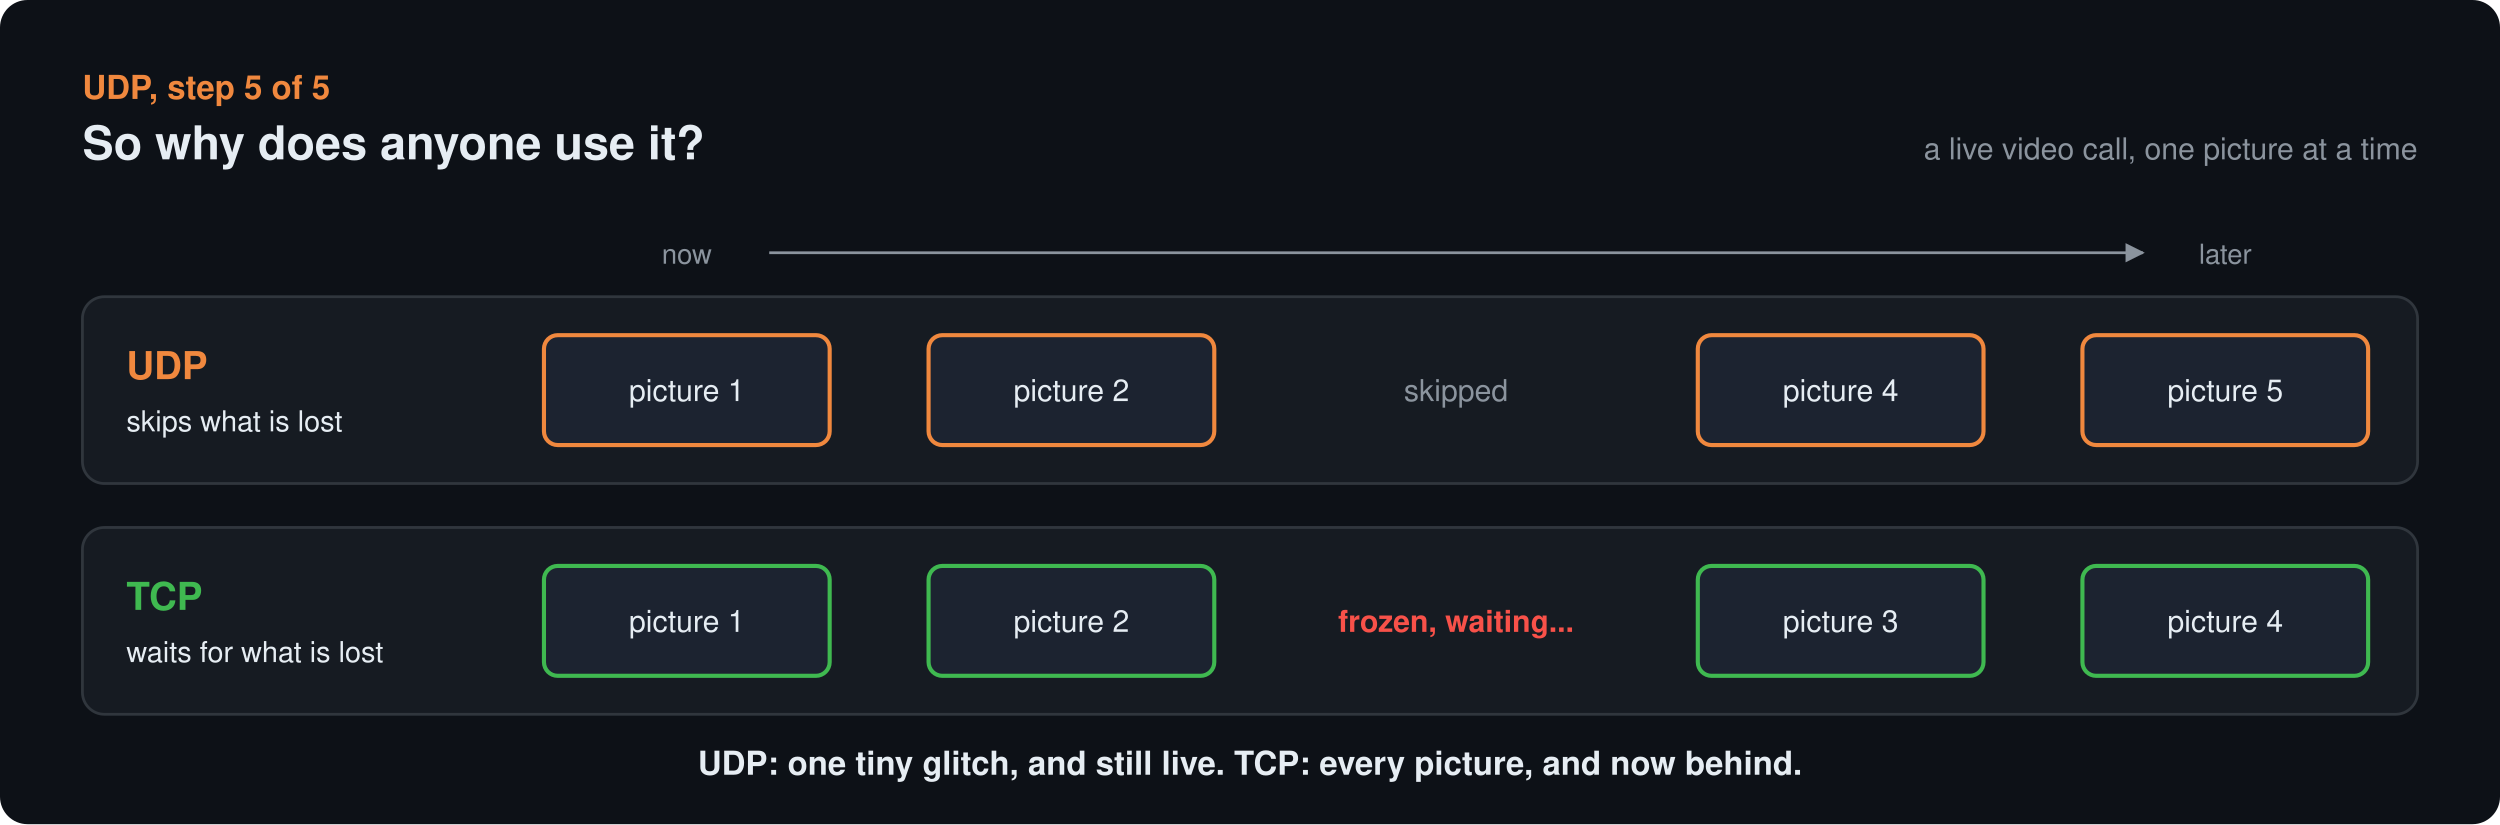
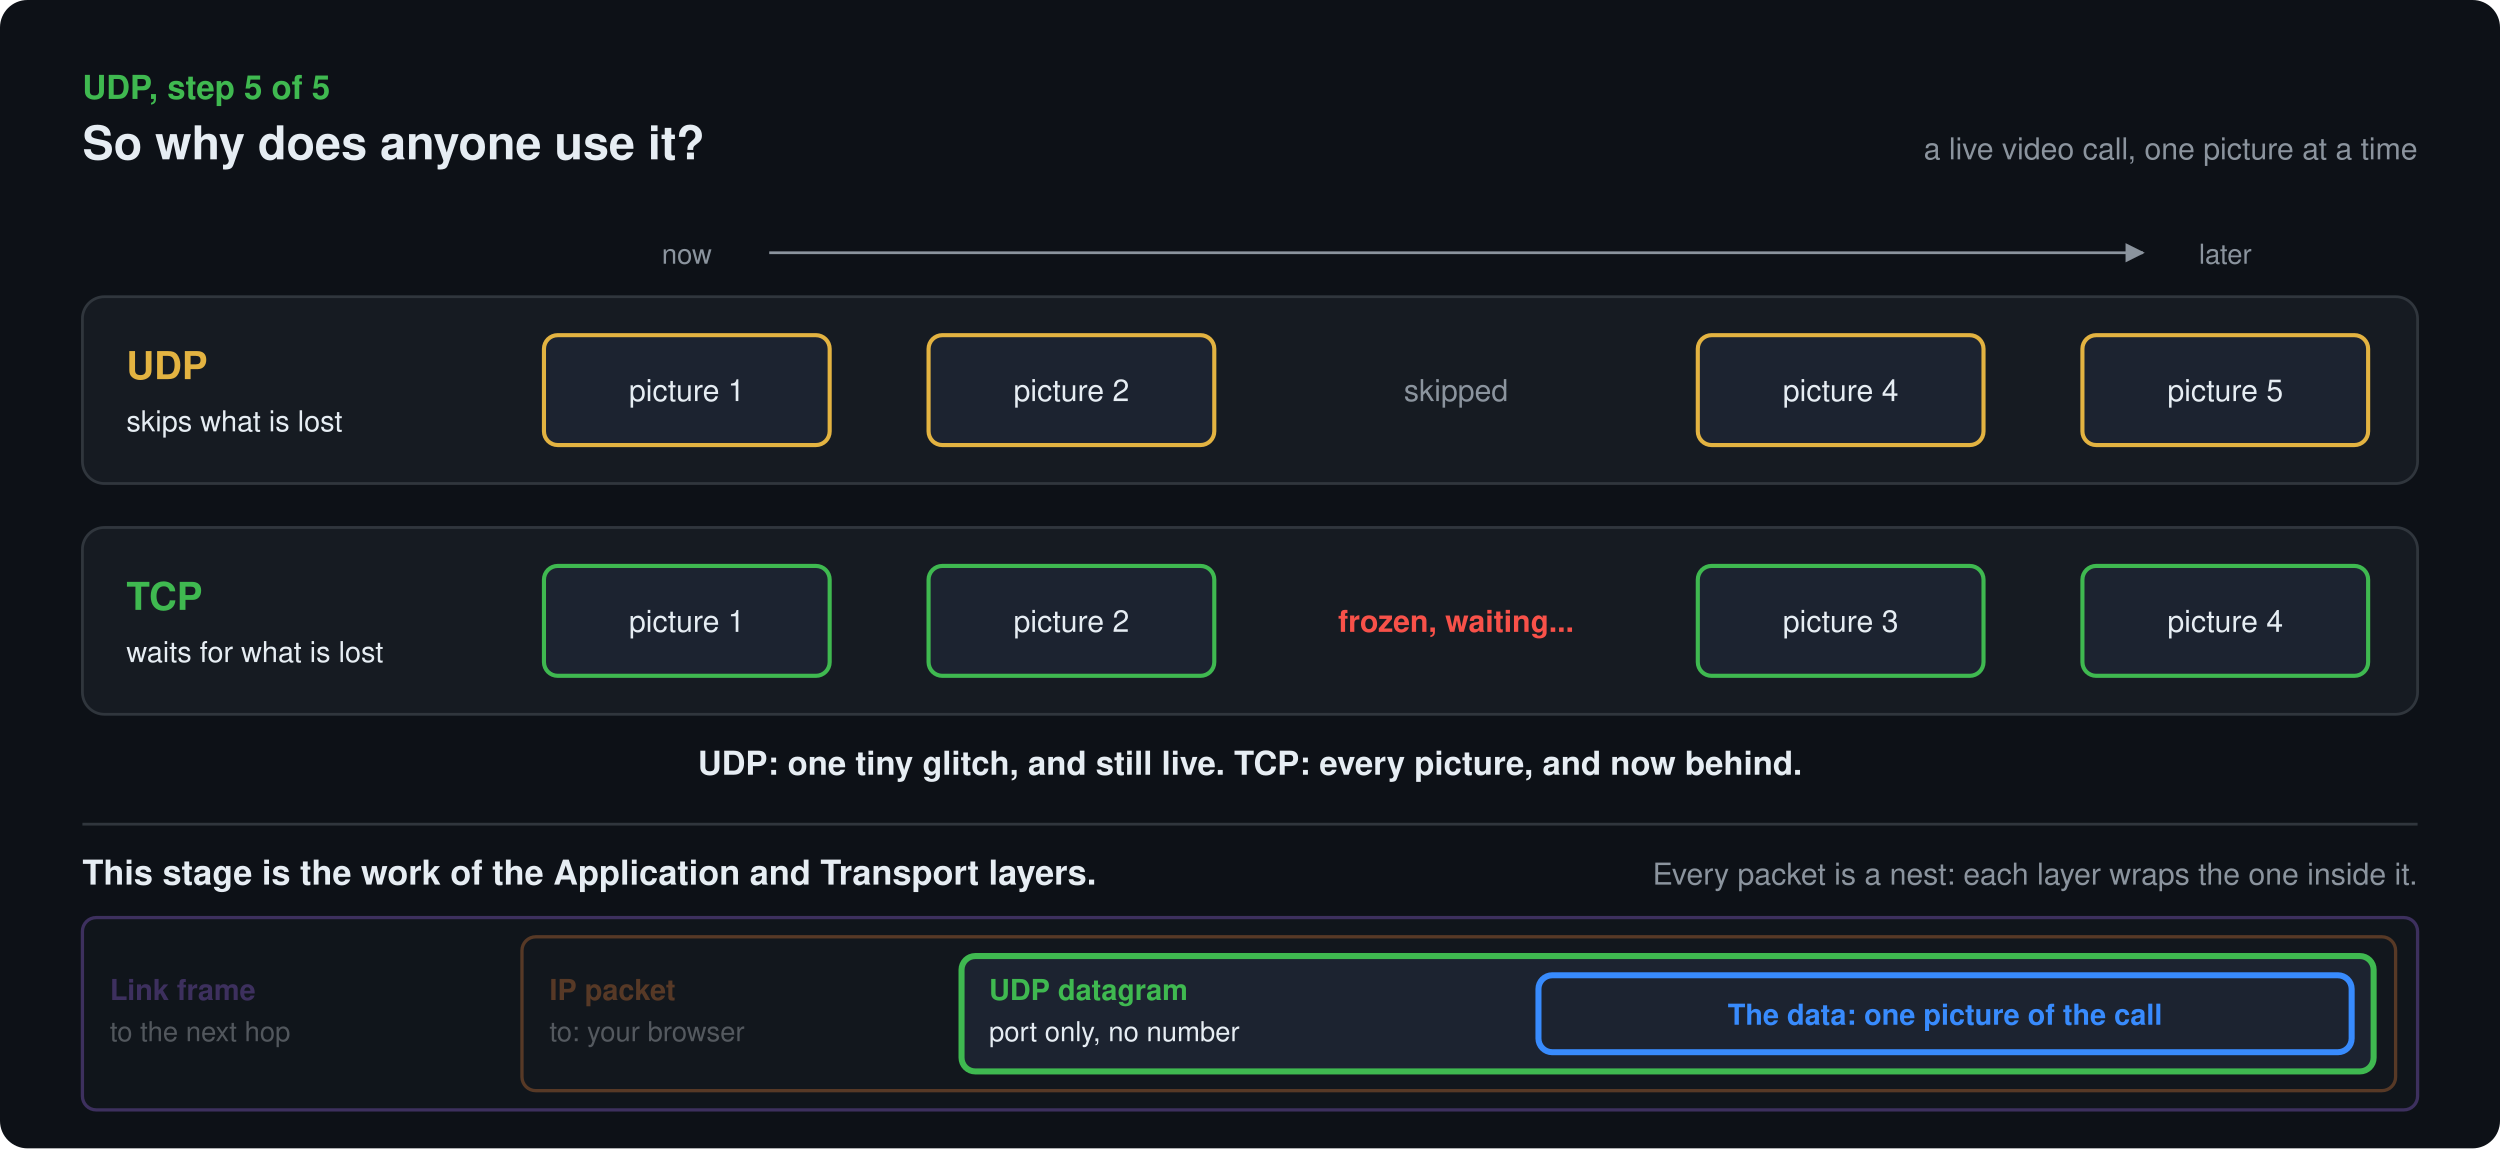
- <svg xmlns="http://www.w3.org/2000/svg" viewBox="0 0 910 300" width="910" height="300" font-family="-apple-system, 'Segoe UI', Helvetica, Arial, sans-serif" font-size="12">
+ <svg xmlns="http://www.w3.org/2000/svg" viewBox="0 0 910 418" width="910" height="418" font-family="-apple-system, 'Segoe UI', Helvetica, Arial, sans-serif" font-size="12">
  <style>@keyframes u0{0%,6%{opacity:0}8%,96%{opacity:1}100%{opacity:0}} .u0{animation:u0 10s linear infinite} @keyframes u1{0%,22%{opacity:0}24%,96%{opacity:1}100%{opacity:0}} .u1{animation:u1 10s linear infinite} @keyframes u3{0%,54%{opacity:0}56%,96%{opacity:1}100%{opacity:0}} .u3{animation:u3 10s linear infinite} @keyframes u4{0%,70%{opacity:0}72%,96%{opacity:1}100%{opacity:0}} .u4{animation:u4 10s linear infinite} @keyframes t0{0%,6%{opacity:0}8%,96%{opacity:1}100%{opacity:0}} .t0{animation:t0 10s linear infinite} @keyframes t1{0%,22%{opacity:0}24%,96%{opacity:1}100%{opacity:0}} .t1{animation:t1 10s linear infinite} @keyframes t2{0%,54%{opacity:0}56%,96%{opacity:1}100%{opacity:0}} .t2{animation:t2 10s linear infinite} @keyframes t3{0%,70%{opacity:0}72%,96%{opacity:1}100%{opacity:0}} .t3{animation:t3 10s linear infinite} @keyframes glitch{0%,38%{opacity:0}40%,96%{opacity:1}100%{opacity:0}} .glitch{animation:glitch 10s linear infinite} @keyframes frozen{0%,38%{opacity:0}40%,96%{opacity:1}100%{opacity:0}} .frozen{animation:frozen 10s linear infinite} @keyframes moral{0%,80%{opacity:0}82%,96%{opacity:1}100%{opacity:0}} .moral{animation:moral 10s linear infinite} @media (prefers-reduced-motion: reduce){*{animation:none!important}}</style>
  <defs>
    <marker id="m8b949e" viewBox="0 0 10 10" refX="9" refY="5" markerWidth="7" markerHeight="7" orient="auto-start-reverse">
      <path d="M0 0 L10 5 L0 10 z" fill="#8b949e" />
    </marker>
  </defs>
-   <rect width="910" height="300" rx="10" fill="#0d1117" />
-   <text x="30" y="36" fill="#f0883e" font-size="12" font-weight="700">UDP, step 5 of 5</text>
+   <rect width="910" height="418" rx="10" fill="#0d1117" />
+   <text x="30" y="36" fill="#3fb950" font-size="12" font-weight="700">UDP, step 5 of 5</text>
  <text x="30" y="58" fill="#e6edf3" font-size="17" font-weight="700">So why does anyone use it?</text>
  <text x="880" y="58" text-anchor="end" fill="#8b949e" font-size="11">a live video call, one picture at a time</text>
  <text x="250" y="96" text-anchor="middle" fill="#8b949e" font-size="10">now</text>
  <text x="810" y="96" text-anchor="middle" fill="#8b949e" font-size="10">later</text>
  <line x1="280" y1="92" x2="780" y2="92" stroke="#8b949e" stroke-width="1" marker-end="url(#m8b949e)" />
  <rect x="30" y="108" width="850" height="68" rx="8" fill="#161b22" stroke="#30363d" stroke-width="1" />
-   <text x="46" y="138" fill="#f0883e" font-size="14" font-weight="700">UDP</text>
+   <text x="46" y="138" fill="#e3b341" font-size="14" font-weight="700">UDP</text>
  <text x="46" y="157" fill="#e6edf3" font-size="10.5">skips what is lost</text>
  <rect x="30" y="192" width="850" height="68" rx="8" fill="#161b22" stroke="#30363d" stroke-width="1" />
  <text x="46" y="222" fill="#3fb950" font-size="14" font-weight="700">TCP</text>
  <text x="46" y="241" fill="#e6edf3" font-size="10.5">waits for what is lost</text>
  <g class="u0">
-     <rect x="198" y="122" width="104" height="40" rx="5" fill="#1c2330" stroke="#f0883e" stroke-width="1.5" />
+     <rect x="198" y="122" width="104" height="40" rx="5" fill="#1c2330" stroke="#e3b341" stroke-width="1.5" />
    <text x="250" y="146" text-anchor="middle" fill="#e6edf3" font-size="11">picture 1</text>
  </g>
  <g class="u1">
-     <rect x="338" y="122" width="104" height="40" rx="5" fill="#1c2330" stroke="#f0883e" stroke-width="1.5" />
+     <rect x="338" y="122" width="104" height="40" rx="5" fill="#1c2330" stroke="#e3b341" stroke-width="1.5" />
    <text x="390" y="146" text-anchor="middle" fill="#e6edf3" font-size="11">picture 2</text>
  </g>
  <g class="u3">
-     <rect x="618" y="122" width="104" height="40" rx="5" fill="#1c2330" stroke="#f0883e" stroke-width="1.5" />
+     <rect x="618" y="122" width="104" height="40" rx="5" fill="#1c2330" stroke="#e3b341" stroke-width="1.5" />
    <text x="670" y="146" text-anchor="middle" fill="#e6edf3" font-size="11">picture 4</text>
  </g>
  <g class="u4">
-     <rect x="758" y="122" width="104" height="40" rx="5" fill="#1c2330" stroke="#f0883e" stroke-width="1.5" />
+     <rect x="758" y="122" width="104" height="40" rx="5" fill="#1c2330" stroke="#e3b341" stroke-width="1.5" />
    <text x="810" y="146" text-anchor="middle" fill="#e6edf3" font-size="11">picture 5</text>
  </g>
  <g class="t0">
    <rect x="198" y="206" width="104" height="40" rx="5" fill="#1c2330" stroke="#3fb950" stroke-width="1.5" />
    <text x="250" y="230" text-anchor="middle" fill="#e6edf3" font-size="11">picture 1</text>
  </g>
  <g class="t1">
    <rect x="338" y="206" width="104" height="40" rx="5" fill="#1c2330" stroke="#3fb950" stroke-width="1.5" />
    <text x="390" y="230" text-anchor="middle" fill="#e6edf3" font-size="11">picture 2</text>
  </g>
  <g class="t2">
    <rect x="618" y="206" width="104" height="40" rx="5" fill="#1c2330" stroke="#3fb950" stroke-width="1.5" />
    <text x="670" y="230" text-anchor="middle" fill="#e6edf3" font-size="11">picture 3</text>
  </g>
  <g class="t3">
    <rect x="758" y="206" width="104" height="40" rx="5" fill="#1c2330" stroke="#3fb950" stroke-width="1.5" />
    <text x="810" y="230" text-anchor="middle" fill="#e6edf3" font-size="11">picture 4</text>
  </g>
  <text x="530" y="146" text-anchor="middle" fill="#8b949e" font-size="11" class="glitch">skipped</text>
  <text x="530" y="230" text-anchor="middle" fill="#f85149" font-size="11" font-weight="700" class="frozen">frozen, waiting...</text>
  <text x="455" y="282" text-anchor="middle" fill="#e6edf3" font-size="12" font-weight="700" class="moral">UDP: one tiny glitch, and still live.   TCP: every picture, and now behind.</text>
+   <line x1="30" y1="300" x2="880" y2="300" stroke="#30363d" stroke-width="1" />
+   <text x="30" y="322" fill="#e6edf3" font-size="12.5" font-weight="700">This stage is the work of the Application and Transport layers.</text>
+   <text x="880" y="322" text-anchor="end" fill="#8b949e" font-size="11">Every packet is a nest: each layer wraps the one inside it.</text>
+   <g opacity="0.32">
+     <rect x="30" y="334" width="850" height="70" rx="5" fill="#161b22" stroke="#a371f7" stroke-width="1.2" />
+     <text x="40" y="364" fill="#a371f7" font-size="10.5" font-weight="700">Link frame</text>
+     <text x="40" y="379" fill="#e6edf3" font-size="10">to the next hop</text>
+   </g>
+   <g opacity="0.32">
+     <rect x="190" y="341" width="682" height="56" rx="5" fill="#161b22" stroke="#f0883e" stroke-width="1.2" />
+     <text x="200" y="364" fill="#f0883e" font-size="10.5" font-weight="700">IP packet</text>
+     <text x="200" y="379" fill="#e6edf3" font-size="10">to: your browser</text>
+   </g>
+   <g opacity="1">
+     <rect x="350" y="348" width="514" height="42" rx="5" fill="#1c2330" stroke="#3fb950" stroke-width="2.2" />
+     <text x="360" y="364" fill="#3fb950" font-size="10.5" font-weight="700">UDP datagram</text>
+     <text x="360" y="379" fill="#e6edf3" font-size="10">port only, no number</text>
+   </g>
+   <g opacity="1">
+     <rect x="560" y="355" width="296" height="28" rx="5" fill="#1c2330" stroke="#388bfd" stroke-width="2.2" />
+     <text x="708.0" y="373" text-anchor="middle" fill="#388bfd" font-size="10.5" font-weight="700">The data: one picture of the call</text>
+   </g>
</svg>
